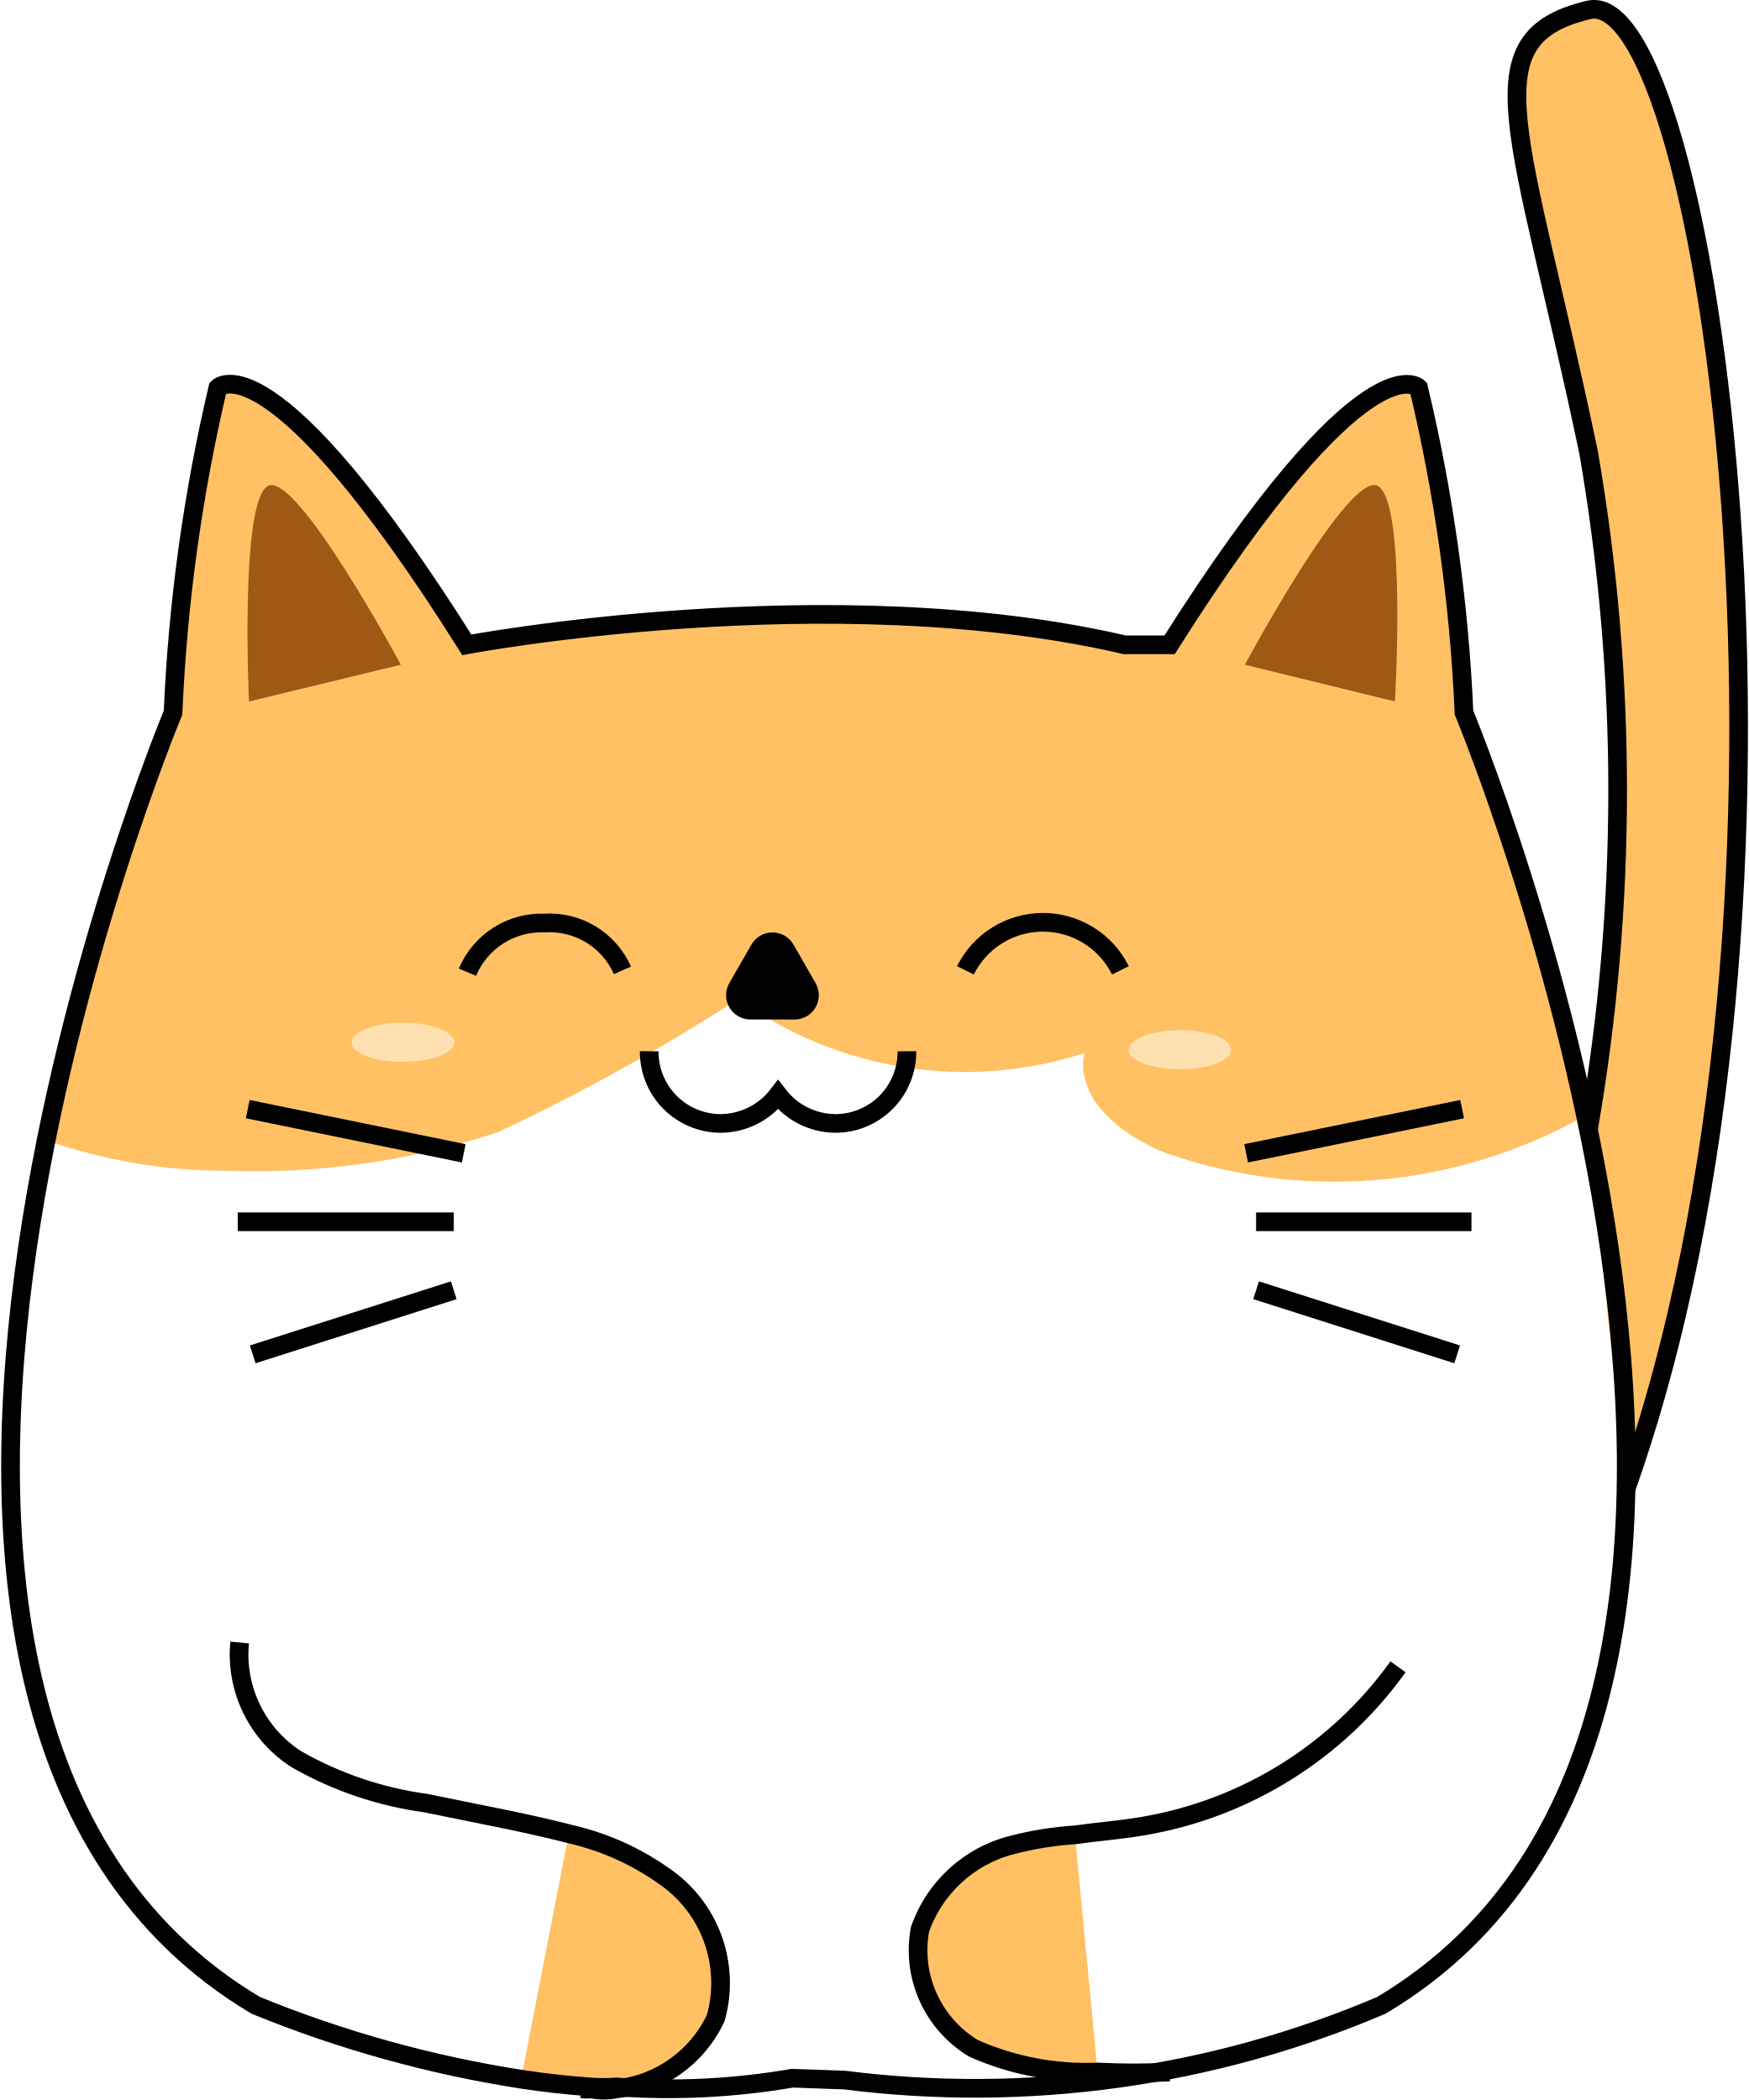
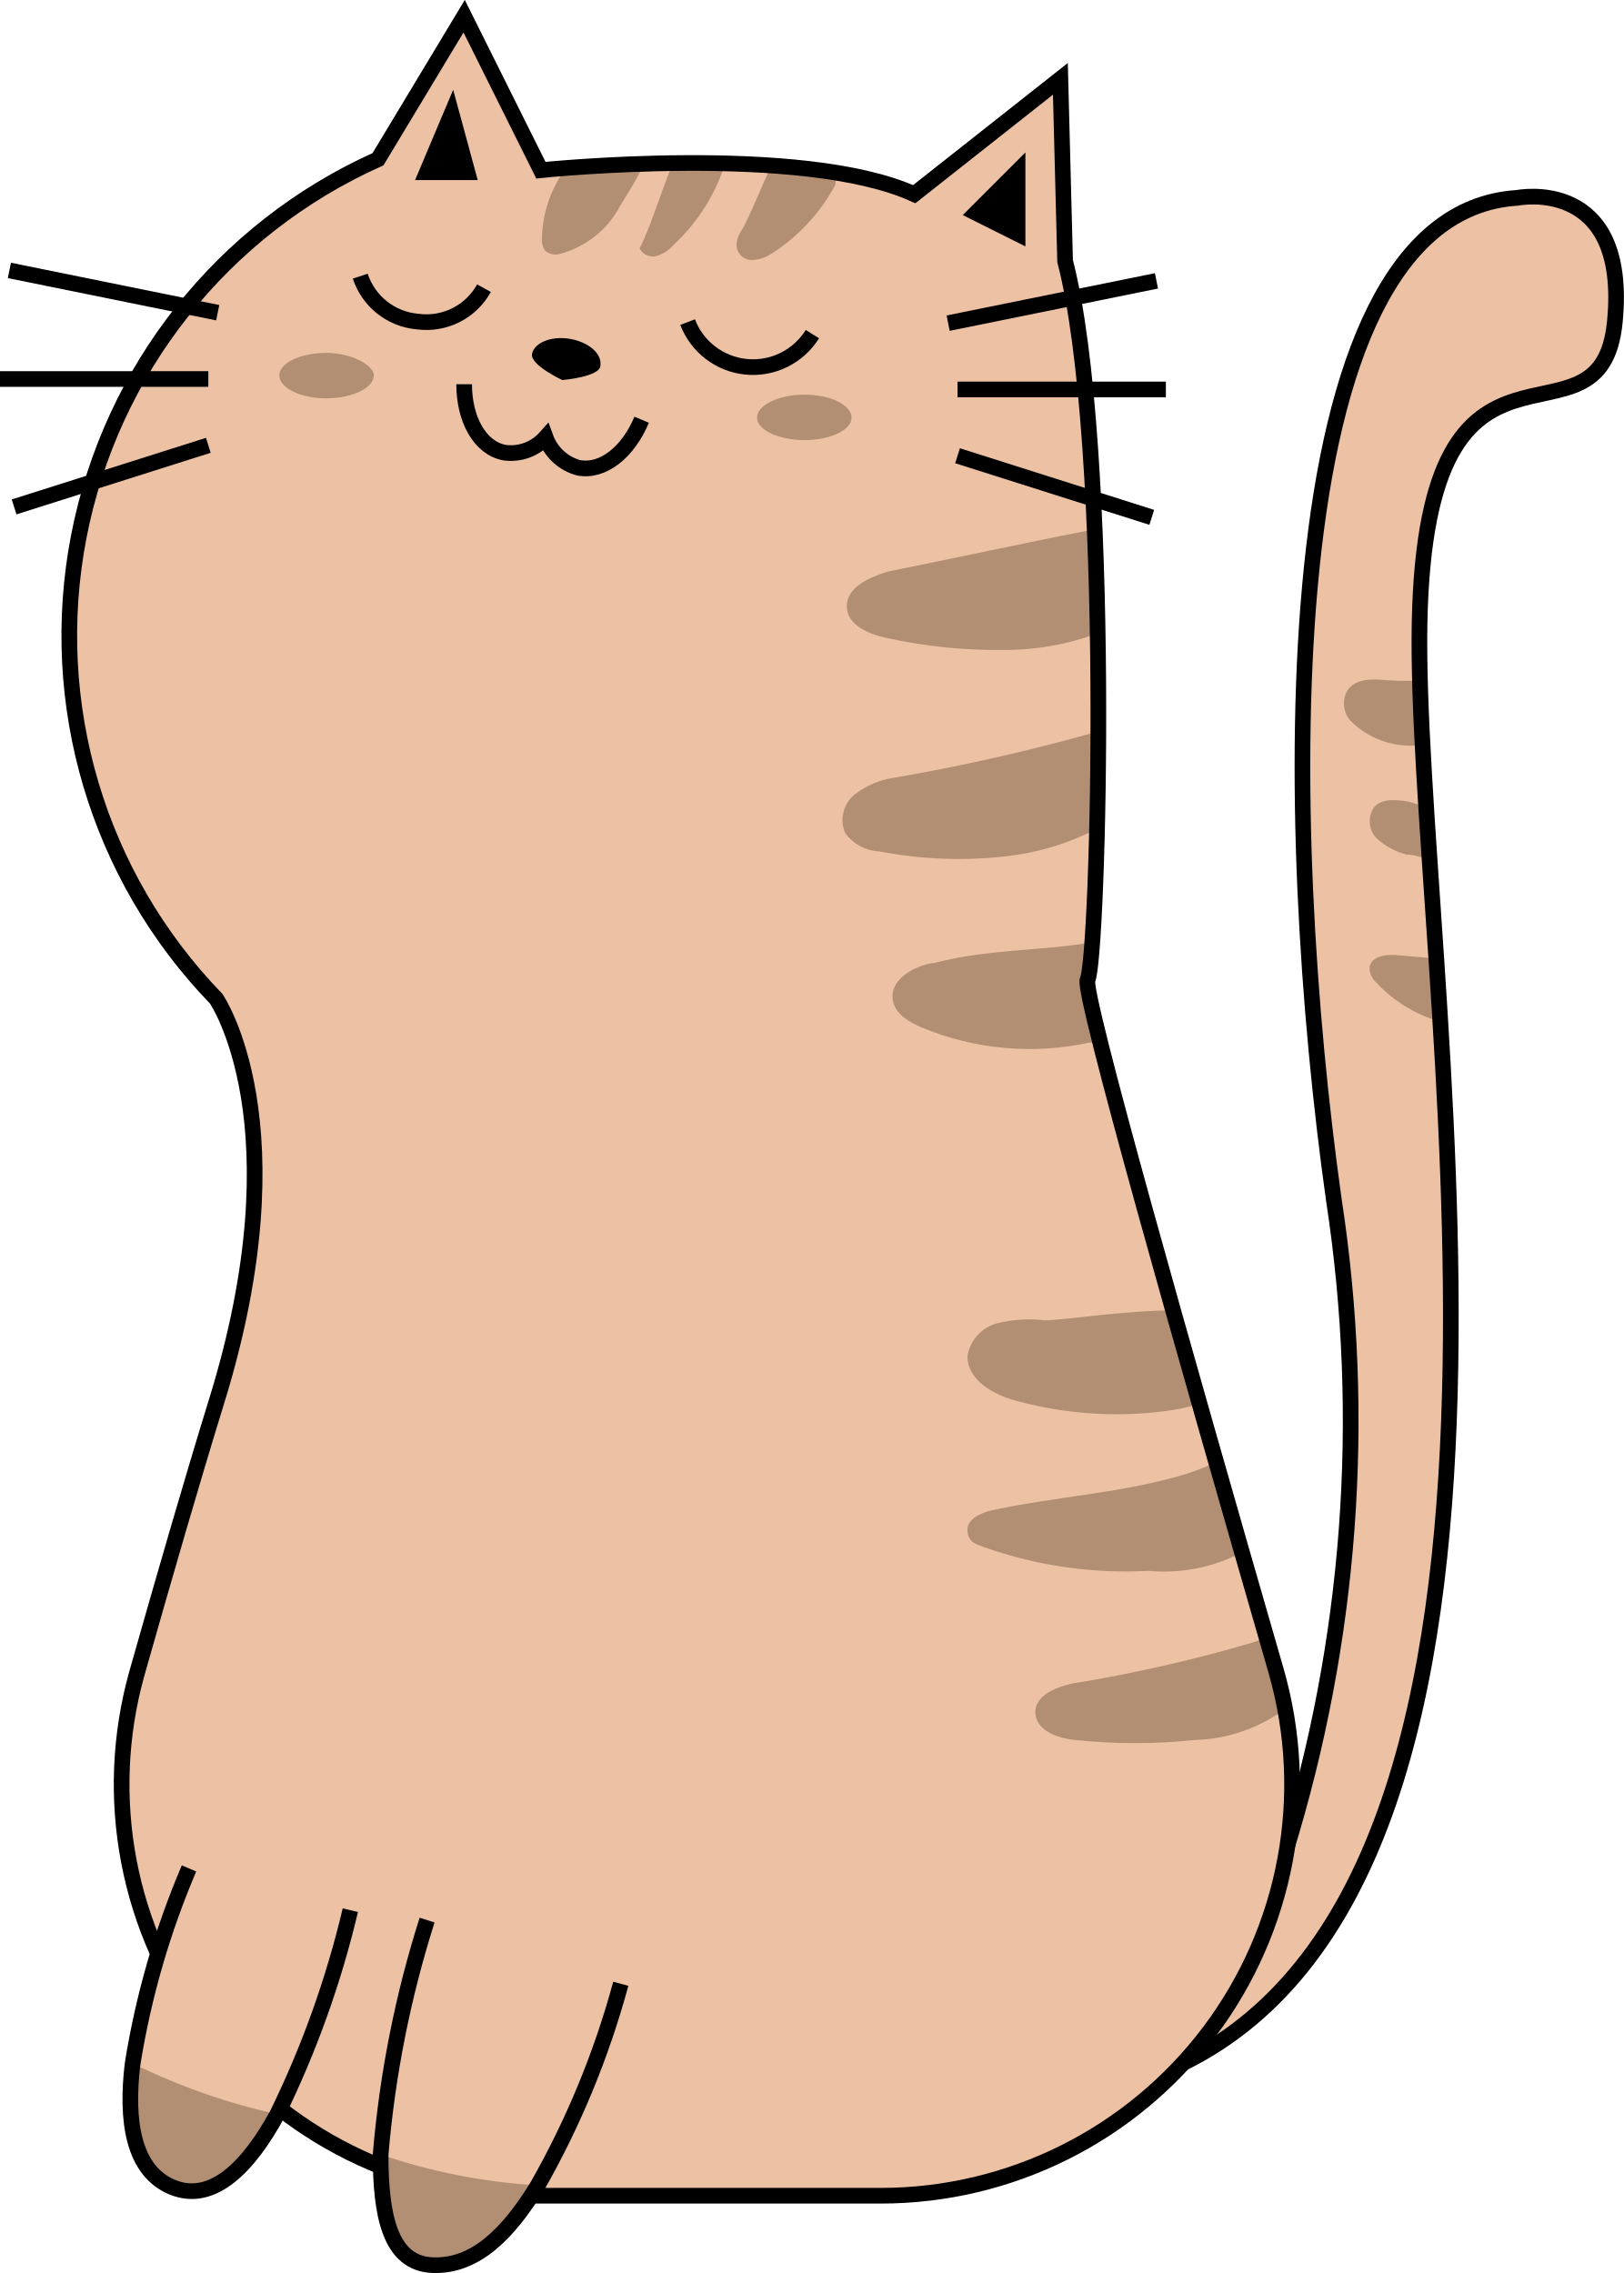
- <svg xmlns="http://www.w3.org/2000/svg" viewBox="0 0 28.09 33.74">
+ <svg xmlns="http://www.w3.org/2000/svg" viewBox="0 0 31.1 43.54">
  <defs>
-     <style>.cls-1{fill:#ffc164;}.cls-2{fill:none;stroke:#000;stroke-miterlimit:10;stroke-width:0.3px;}.cls-3{fill:#ffe0b1;}.cls-4{fill:#a05815;}.cls-5{fill:#a13922;}</style>
+     <style>.cls-1{fill:#edc1a4;}.cls-2{fill:#b28f73;}.cls-3{fill:none;stroke:#000;stroke-miterlimit:10;stroke-width:0.3px;}</style>
  </defs>
  <g id="Layer_2" data-name="Layer 2">
    <g id="Layer_2-2" data-name="Layer 2">
-       <path class="cls-1" d="M25.52,18.14a31.83,31.83,0,0,0,0-10.88c-1.09-5.19-1.92-6.64,0-7.1s4,14.21.6,23.77Z" />
-       <path class="cls-2" d="M25.52,18.14a31.83,31.83,0,0,0,0-10.88c-1.09-5.19-1.92-6.64,0-7.1s4,14.21.6,23.77" />
-       <path class="cls-1" d="M23.52,11.45a27.84,27.84,0,0,0-.73-5.22s-.85-.85-4,4.13h-.72a30.56,30.56,0,0,0-10.57,0c-3.15-5-4-4.13-4-4.13a27.84,27.84,0,0,0-.73,5.22,41,41,0,0,0-2,6.88,8.68,8.68,0,0,0,2.86.48A12.46,12.46,0,0,0,8,18.19a32.51,32.51,0,0,0,3.86-2.14,6.23,6.23,0,0,0,5.56.87c-.15.75.63,1.35,1.35,1.62a8.19,8.19,0,0,0,6.74-.64A41.88,41.88,0,0,0,23.52,11.45Z" />
-       <path class="cls-3" d="M19.78,16.87c0,.17-.37.31-.82.31s-.83-.14-.83-.31.37-.32.83-.32S19.78,16.69,19.78,16.87Z" />
-       <path class="cls-3" d="M7.3,16.75c0,.17-.37.31-.83.31s-.82-.14-.82-.31.37-.32.82-.32S7.3,16.57,7.3,16.75Z" />
-       <line class="cls-2" x1="20.02" y1="18.53" x2="23.49" y2="17.82" />
-       <line class="cls-2" x1="20.18" y1="19.63" x2="23.64" y2="19.63" />
-       <line class="cls-2" x1="20.18" y1="20.73" x2="23.41" y2="21.76" />
-       <line class="cls-2" x1="7.45" y1="18.53" x2="3.98" y2="17.82" />
-       <line class="cls-2" x1="7.29" y1="19.63" x2="3.82" y2="19.63" />
-       <line class="cls-2" x1="7.29" y1="20.73" x2="4.06" y2="21.76" />
-       <path class="cls-4" d="M20,10.68s1.68-3.14,2.14-2.87.27,3.46.27,3.46Z" />
-       <path class="cls-4" d="M6.44,10.68S4.75,7.54,4.3,7.81,4,11.27,4,11.27Z" />
-       <path class="cls-1" d="M17.27,29.48l.36,3.77a4.45,4.45,0,0,1-2-.38A1.84,1.84,0,0,1,14.78,31a2.12,2.12,0,0,1,1.51-1.32A5.41,5.41,0,0,1,17.27,29.48Z" />
-       <path class="cls-2" d="M22.46,26.78a6.34,6.34,0,0,1-4.1,2.56c-.35.06-.73.09-1.09.14a5.41,5.41,0,0,0-1,.16A2.12,2.12,0,0,0,14.78,31a1.84,1.84,0,0,0,.86,1.91,4.45,4.45,0,0,0,2,.38,11.32,11.32,0,0,0,1.15,0" />
-       <path class="cls-1" d="M10.62,30.13a2.08,2.08,0,0,1,.85,2.29,2,2,0,0,1-1.59,1.14,2.86,2.86,0,0,1-.42,0q-.56,0-1.08-.12v-.08l.75-3.86A4.22,4.22,0,0,1,10.62,30.13Z" />
-       <path class="cls-5" d="M9.88,33.56a1,1,0,0,1-.42,0A2.86,2.86,0,0,0,9.88,33.56Z" />
-       <path class="cls-2" d="M3.85,26.39a2,2,0,0,0,.92,1.88,5.77,5.77,0,0,0,2.07.7l1.33.27c.33.07.65.14,1,.23a4.22,4.22,0,0,1,1.48.66,2.08,2.08,0,0,1,.85,2.29,2,2,0,0,1-1.59,1.14,1,1,0,0,1-.42,0,.37.37,0,0,1-.14,0" />
-       <path class="cls-2" d="M13.57,33.42a16.65,16.65,0,0,0,8.62-1.2c8-4.75,1.33-20.77,1.33-20.77a27.69,27.69,0,0,0-.73-5.22s-.85-.85-4,4.13h-.72c-4.74-1.1-10.57,0-10.57,0-3.15-5-4-4.13-4-4.13a28,28,0,0,0-.72,5.22s-6.68,16,1.33,20.77a19,19,0,0,0,4.29,1.19q.53.08,1.08.12a2.86,2.86,0,0,0,.42,0,11.77,11.77,0,0,0,2.83-.14Z" />
-       <path d="M12.07,15.18l-.35.61a.39.39,0,0,0,.34.59h.7a.39.39,0,0,0,.34-.59l-.35-.61a.39.39,0,0,0-.68,0l-.35.61a.39.39,0,0,0,.34.59h.7a.39.39,0,0,0,.34-.59l-.35-.61A.39.39,0,0,0,12.07,15.18Z" />
-       <path class="cls-2" d="M10.43,16.89a1.15,1.15,0,0,0,1.15,1.16,1.17,1.17,0,0,0,.92-.46,1.17,1.17,0,0,0,.92.46,1.15,1.15,0,0,0,1.15-1.16v0" />
-       <path class="cls-2" d="M10,15.59a1.28,1.28,0,0,0-1.25-.76,1.29,1.29,0,0,0-1.24.79" />
-       <path class="cls-2" d="M18,15.59a1.39,1.39,0,0,0-2.49,0" />
+       <path class="cls-1" d="M24.75,35.32A28.21,28.21,0,0,0,25.55,23c-1-7.09-1.3-18.91,3.51-19.21,0,0,2.14-.43,1.87,2.37s-3.61-.67-3.74,5.75,3.19,23.84-4.55,27.62Z" />
+       <path class="cls-2" d="M25.8,13.24a.5.5,0,0,0,.06.56,1.62,1.62,0,0,0,1.27.48h.11c0-.44,0-.86,0-1.25a5.15,5.15,0,0,1-.68,0C26.26,13,25.94,13,25.8,13.24Z" />
+       <path class="cls-2" d="M26.32,15.46a.47.47,0,0,0,.05.6,1.32,1.32,0,0,0,.57.31c.14,0,.29.06.44.09,0-.36-.05-.7-.07-1L27,15.36C26.76,15.32,26.48,15.28,26.32,15.46Z" />
+       <path class="cls-2" d="M26.23,18.55a.39.39,0,0,0,.13.27,2.67,2.67,0,0,0,1.22.75c0-.41,0-.81-.08-1.21l-.7-.06C26.57,18.27,26.24,18.31,26.23,18.55Z" />
+       <path class="cls-3" d="M24.62,35.47A27.89,27.89,0,0,0,25.55,23c-1-7.09-1.3-18.91,3.51-19.21,0,0,2.14-.43,1.87,2.37s-3.61-.67-3.74,5.75,3.19,23.84-4.55,27.62" />
+       <path class="cls-1" d="M20.4,5c.91,3.51.64,13.35.43,13.77C20.72,19,22.65,25.8,24.44,32a7.88,7.88,0,0,1-7.57,10.06H10.2a7.88,7.88,0,0,1-7.58-10c.53-1.87,1.06-3.7,1.52-5.19,1.66-5.34,0-7.74,0-7.74A10,10,0,0,1,7.24,3.05L8.89.31l1.47,2.95s5-.52,7.15.46l2.8-2.21Z" />
+       <polygon points="18.44 4.12 19.64 2.92 19.64 4.72 18.44 4.12" />
+       <polygon points="8.68 1.72 9.15 3.45 7.95 3.45 8.68 1.72" />
+       <path d="M11.5,7c0,.22-.73.28-.73.28s-.62-.29-.58-.5.36-.35.72-.29S11.53,6.77,11.5,7Z" />
+       <path class="cls-3" d="M8.89,7.36c0,.67.3,1.22.77,1.31a.89.89,0,0,0,.79-.29.93.93,0,0,0,.63.58c.47.09.95-.3,1.21-.92" />
+       <path class="cls-3" d="M13.17,6.17a1.34,1.34,0,0,0,2.39.23" />
+       <path class="cls-3" d="M6.9,5.29A1.27,1.27,0,0,0,8,6.16a1.26,1.26,0,0,0,1.27-.64" />
+       <path class="cls-2" d="M16.22,11.62c0,.35.42.53.76.6a9.87,9.87,0,0,0,2.3.23A5.1,5.1,0,0,0,21,12.14c0-.65,0-1.32-.05-2-1.32.26-2.66.55-3.95.81C16.65,11.06,16.21,11.25,16.22,11.62Z" />
+       <path class="cls-2" d="M16.38,15.21a.63.63,0,0,0-.19.75.86.86,0,0,0,.66.35,8,8,0,0,0,2.44.09A4.91,4.91,0,0,0,21,15.88c0-.57,0-1.2,0-1.86a37.54,37.54,0,0,1-3.89.88A1.63,1.63,0,0,0,16.38,15.21Z" />
+       <path class="cls-2" d="M17.11,19.2c.06.24.31.38.54.48a5.38,5.38,0,0,0,3.22.29l.2,0a7,7,0,0,1-.24-1.2,3.81,3.81,0,0,0,.09-.72c-1,.17-2,.13-3,.39C17.49,18.49,17,18.79,17.11,19.2Z" />
+       <path class="cls-2" d="M19.09,25.35a.78.78,0,0,0-.56.63c0,.46.5.75,1,.87a7.28,7.28,0,0,0,2.79.18,4,4,0,0,0,.69-.15c-.17-.61-.34-1.2-.5-1.78-1,0-2.21.2-2.5.19A2.58,2.58,0,0,0,19.09,25.35Z" />
+       <path class="cls-2" d="M19,28.93c-.22.05-.49.17-.47.4s.18.25.33.31a8.12,8.12,0,0,0,3.14.45,3.21,3.21,0,0,0,1.78-.35c-.17-.58-.33-1.16-.49-1.73a5,5,0,0,1-.56.22C21.53,28.6,20.25,28.66,19,28.93Z" />
+       <path class="cls-2" d="M20.53,32.25c-.32.07-.72.24-.7.57s.43.48.76.51a11.06,11.06,0,0,0,2.3,0,3.07,3.07,0,0,0,1.72-.59c-.05-.25-.1-.5-.17-.75s-.12-.43-.19-.64a1.47,1.47,0,0,1-.28.12A28.49,28.49,0,0,1,20.53,32.25Z" />
+       <path class="cls-2" d="M10.45,4.81a.31.31,0,0,0,.25.06,1.84,1.84,0,0,0,1.18-.93c.09-.15.3-.47.46-.8-.61,0-1.15,0-1.5.08a2.32,2.32,0,0,0-.46,1.36A.32.32,0,0,0,10.45,4.81Z" />
+       <path class="cls-2" d="M12.55,4.91a.65.65,0,0,0,.34-.21,3.6,3.6,0,0,0,1-1.57h-1c-.23.53-.4,1.15-.64,1.63A.29.29,0,0,0,12.55,4.91Z" />
+       <path class="cls-2" d="M14.11,4.73a.29.29,0,0,0,.27.25.67.67,0,0,0,.38-.11A3.56,3.56,0,0,0,16,3.54.92.92,0,0,0,16,3.31c-.39-.06-.8-.11-1.22-.14-.23.46-.42,1-.61,1.3A.44.44,0,0,0,14.11,4.73Z" />
+       <path class="cls-3" d="M20.4,5c.91,3.51.64,13.35.43,13.77C20.72,19,22.65,25.8,24.44,32a7.88,7.88,0,0,1-7.57,10.06H10.2a7.88,7.88,0,0,1-7.58-10c.53-1.87,1.06-3.7,1.52-5.19,1.66-5.34,0-7.74,0-7.74A10,10,0,0,1,7.24,3.05L8.89.31l1.47,2.95s5-.52,7.15.46l2.8-2.21Z" />
+       <path class="cls-1" d="M3.62,35.79a16,16,0,0,0-1.08,3.74c-.13,1.08,0,2.06.77,2.37s1.46-.41,2-1.4a18.65,18.65,0,0,0,1.4-3.91Z" />
+       <path class="cls-2" d="M5.32,40.5c-.55,1-1.24,1.71-2,1.4s-.9-1.29-.77-2.37A12.22,12.22,0,0,0,5.32,40.5Z" />
+       <path class="cls-3" d="M3.62,35.79a16,16,0,0,0-1.08,3.74c-.13,1.08,0,2.06.77,2.37s1.46-.41,2-1.4a18.65,18.65,0,0,0,1.4-3.91" />
+       <path class="cls-2" d="M16.31,8c0,.24-.41.43-.9.43S14.5,8.24,14.5,8s.41-.44.91-.44S16.31,7.76,16.31,8Z" />
+       <path class="cls-2" d="M7.16,7.19c0,.24-.41.44-.91.44s-.9-.2-.9-.44.41-.43.9-.43S7.16,7,7.16,7.19Z" />
+       <line class="cls-3" x1="18.16" y1="6.19" x2="22.15" y2="5.38" />
+       <line class="cls-3" x1="18.34" y1="7.46" x2="22.33" y2="7.46" />
+       <line class="cls-3" x1="18.34" y1="8.73" x2="22.06" y2="9.91" />
+       <line class="cls-3" x1="4.17" y1="5.99" x2="0.18" y2="5.18" />
+       <line class="cls-3" x1="3.99" y1="7.26" y2="7.26" />
+       <line class="cls-3" x1="3.99" y1="8.53" x2="0.27" y2="9.71" />
+       <path class="cls-2" d="M7.29,41.27a11.31,11.31,0,0,0,3,.59l0,0c-.56.88-1.24,1.55-2,1.51S7.24,42.42,7.29,41.27Z" />
+       <path class="cls-3" d="M8.18,36.78a20.47,20.47,0,0,0-.89,4.49c0,1.15.17,2.09,1,2.12s1.46-.63,2-1.51A16.6,16.6,0,0,0,11.89,38" />
    </g>
  </g>
</svg>
